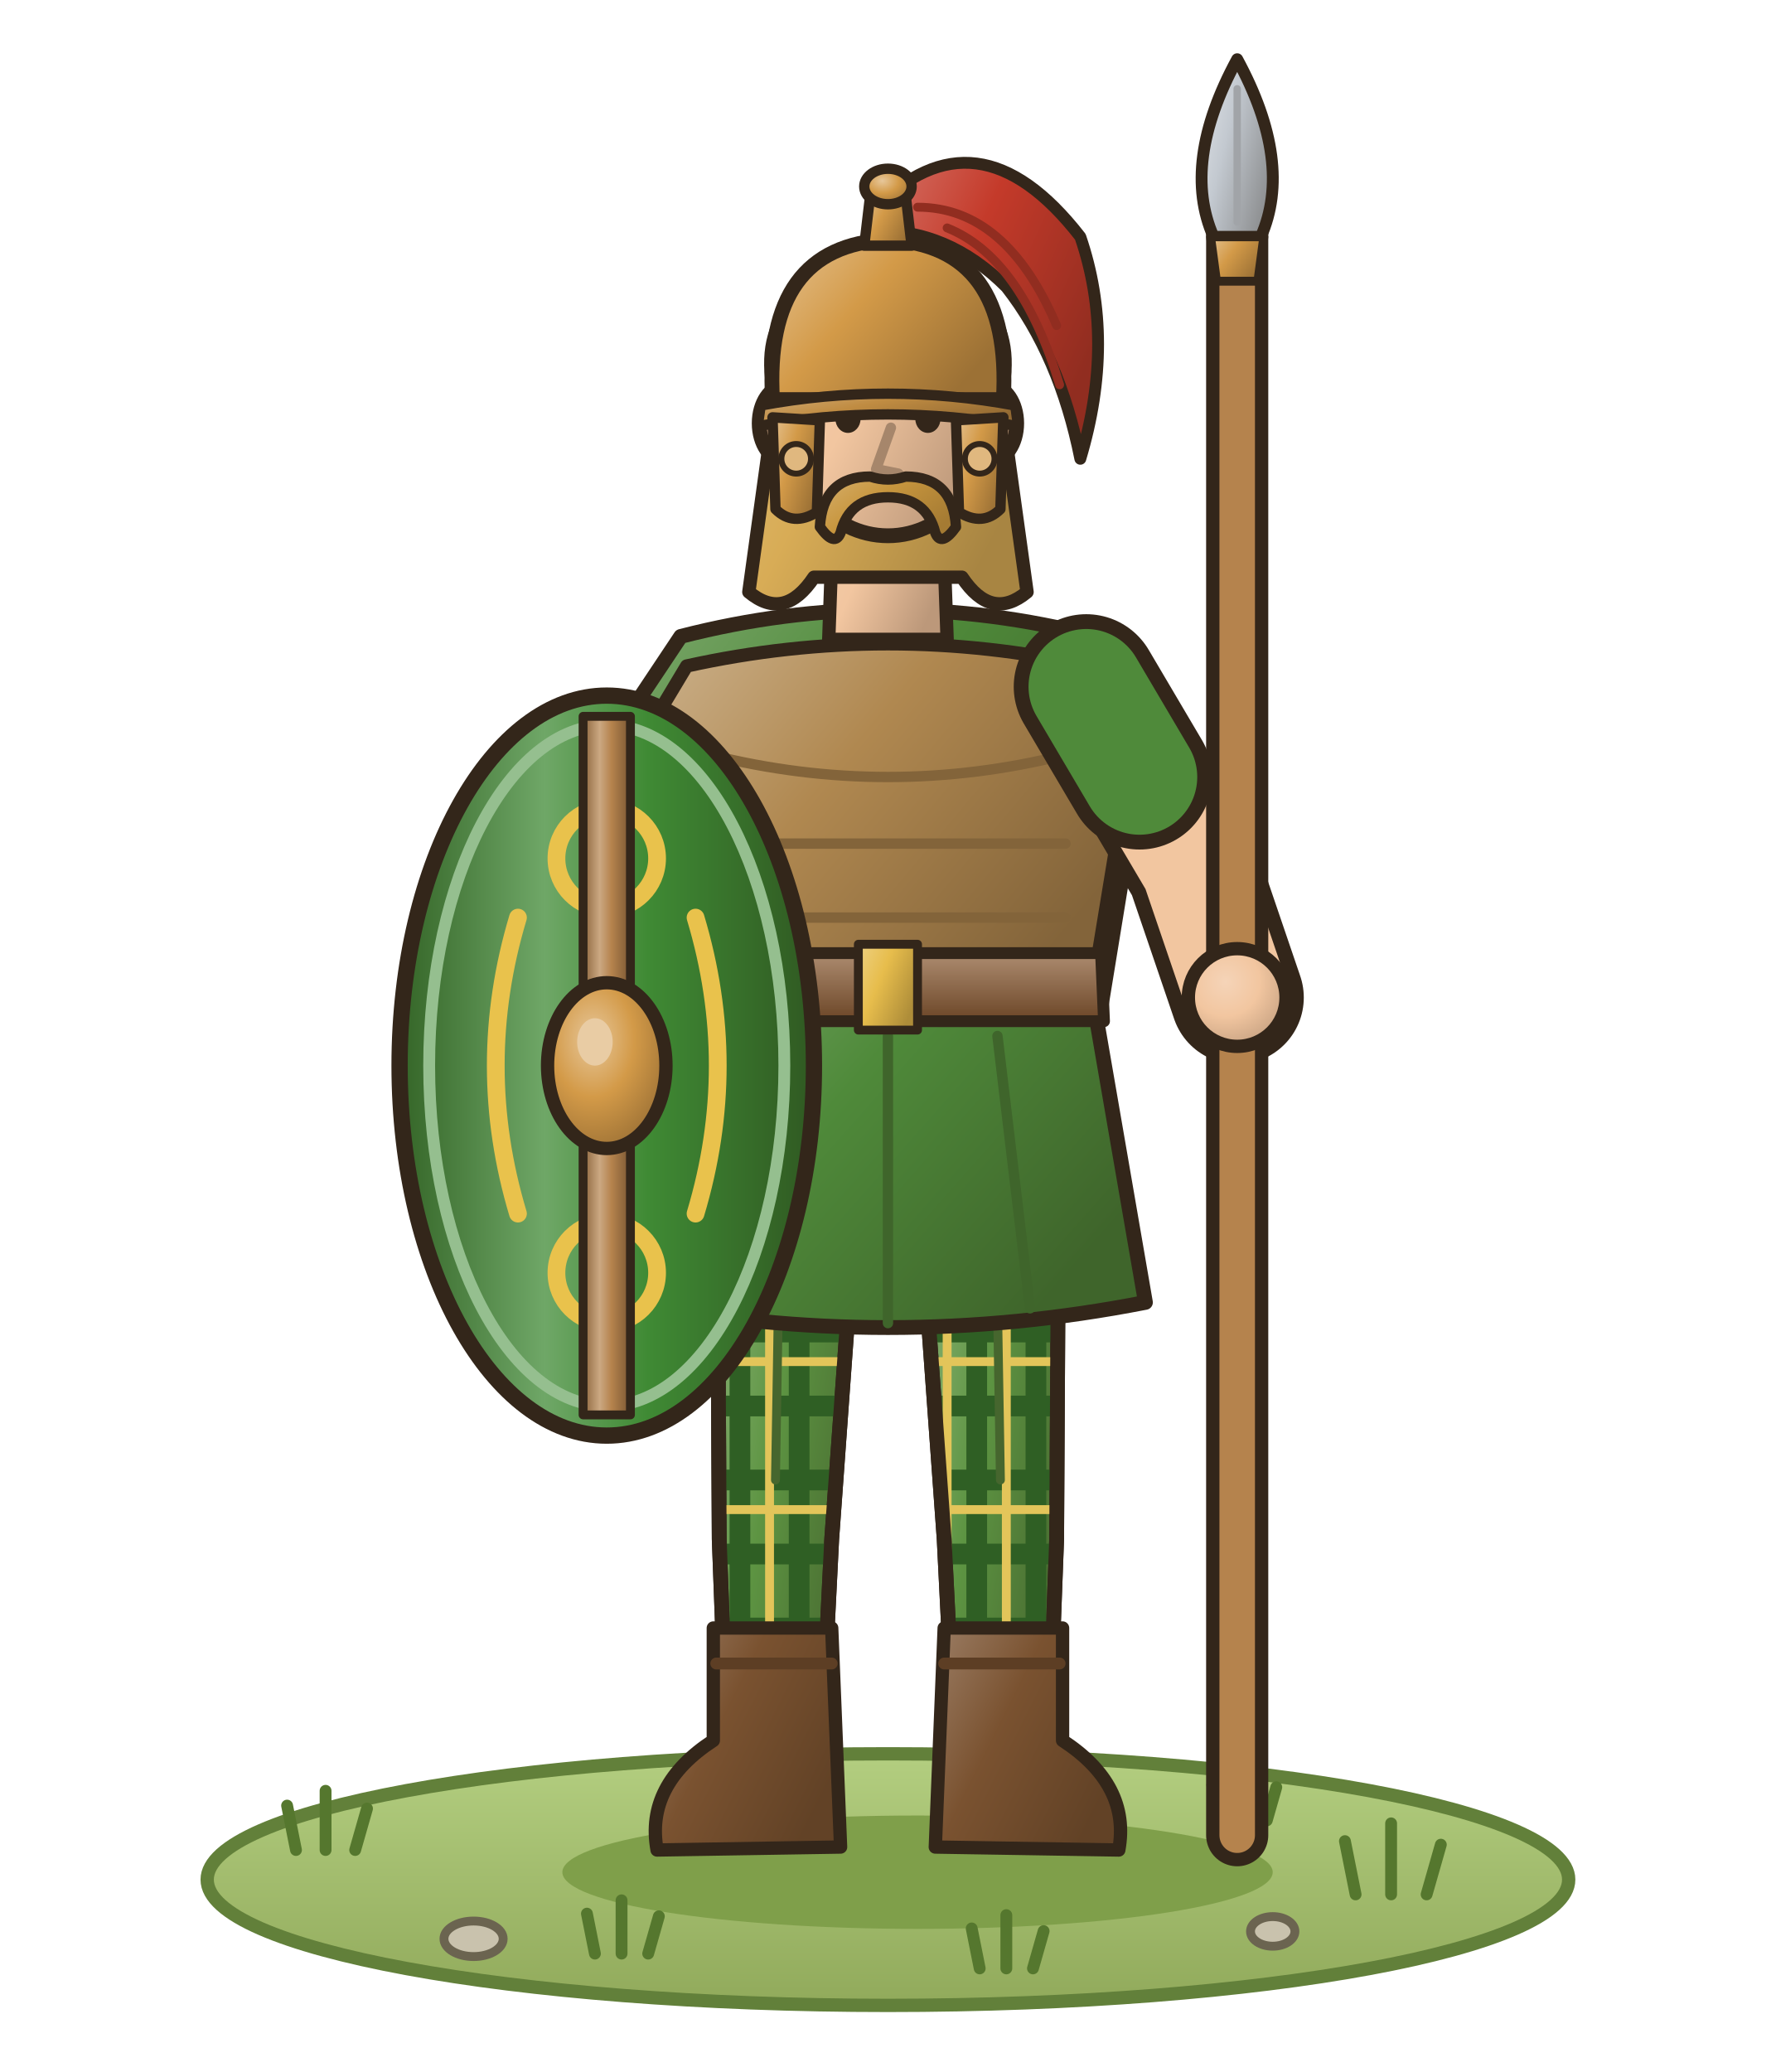
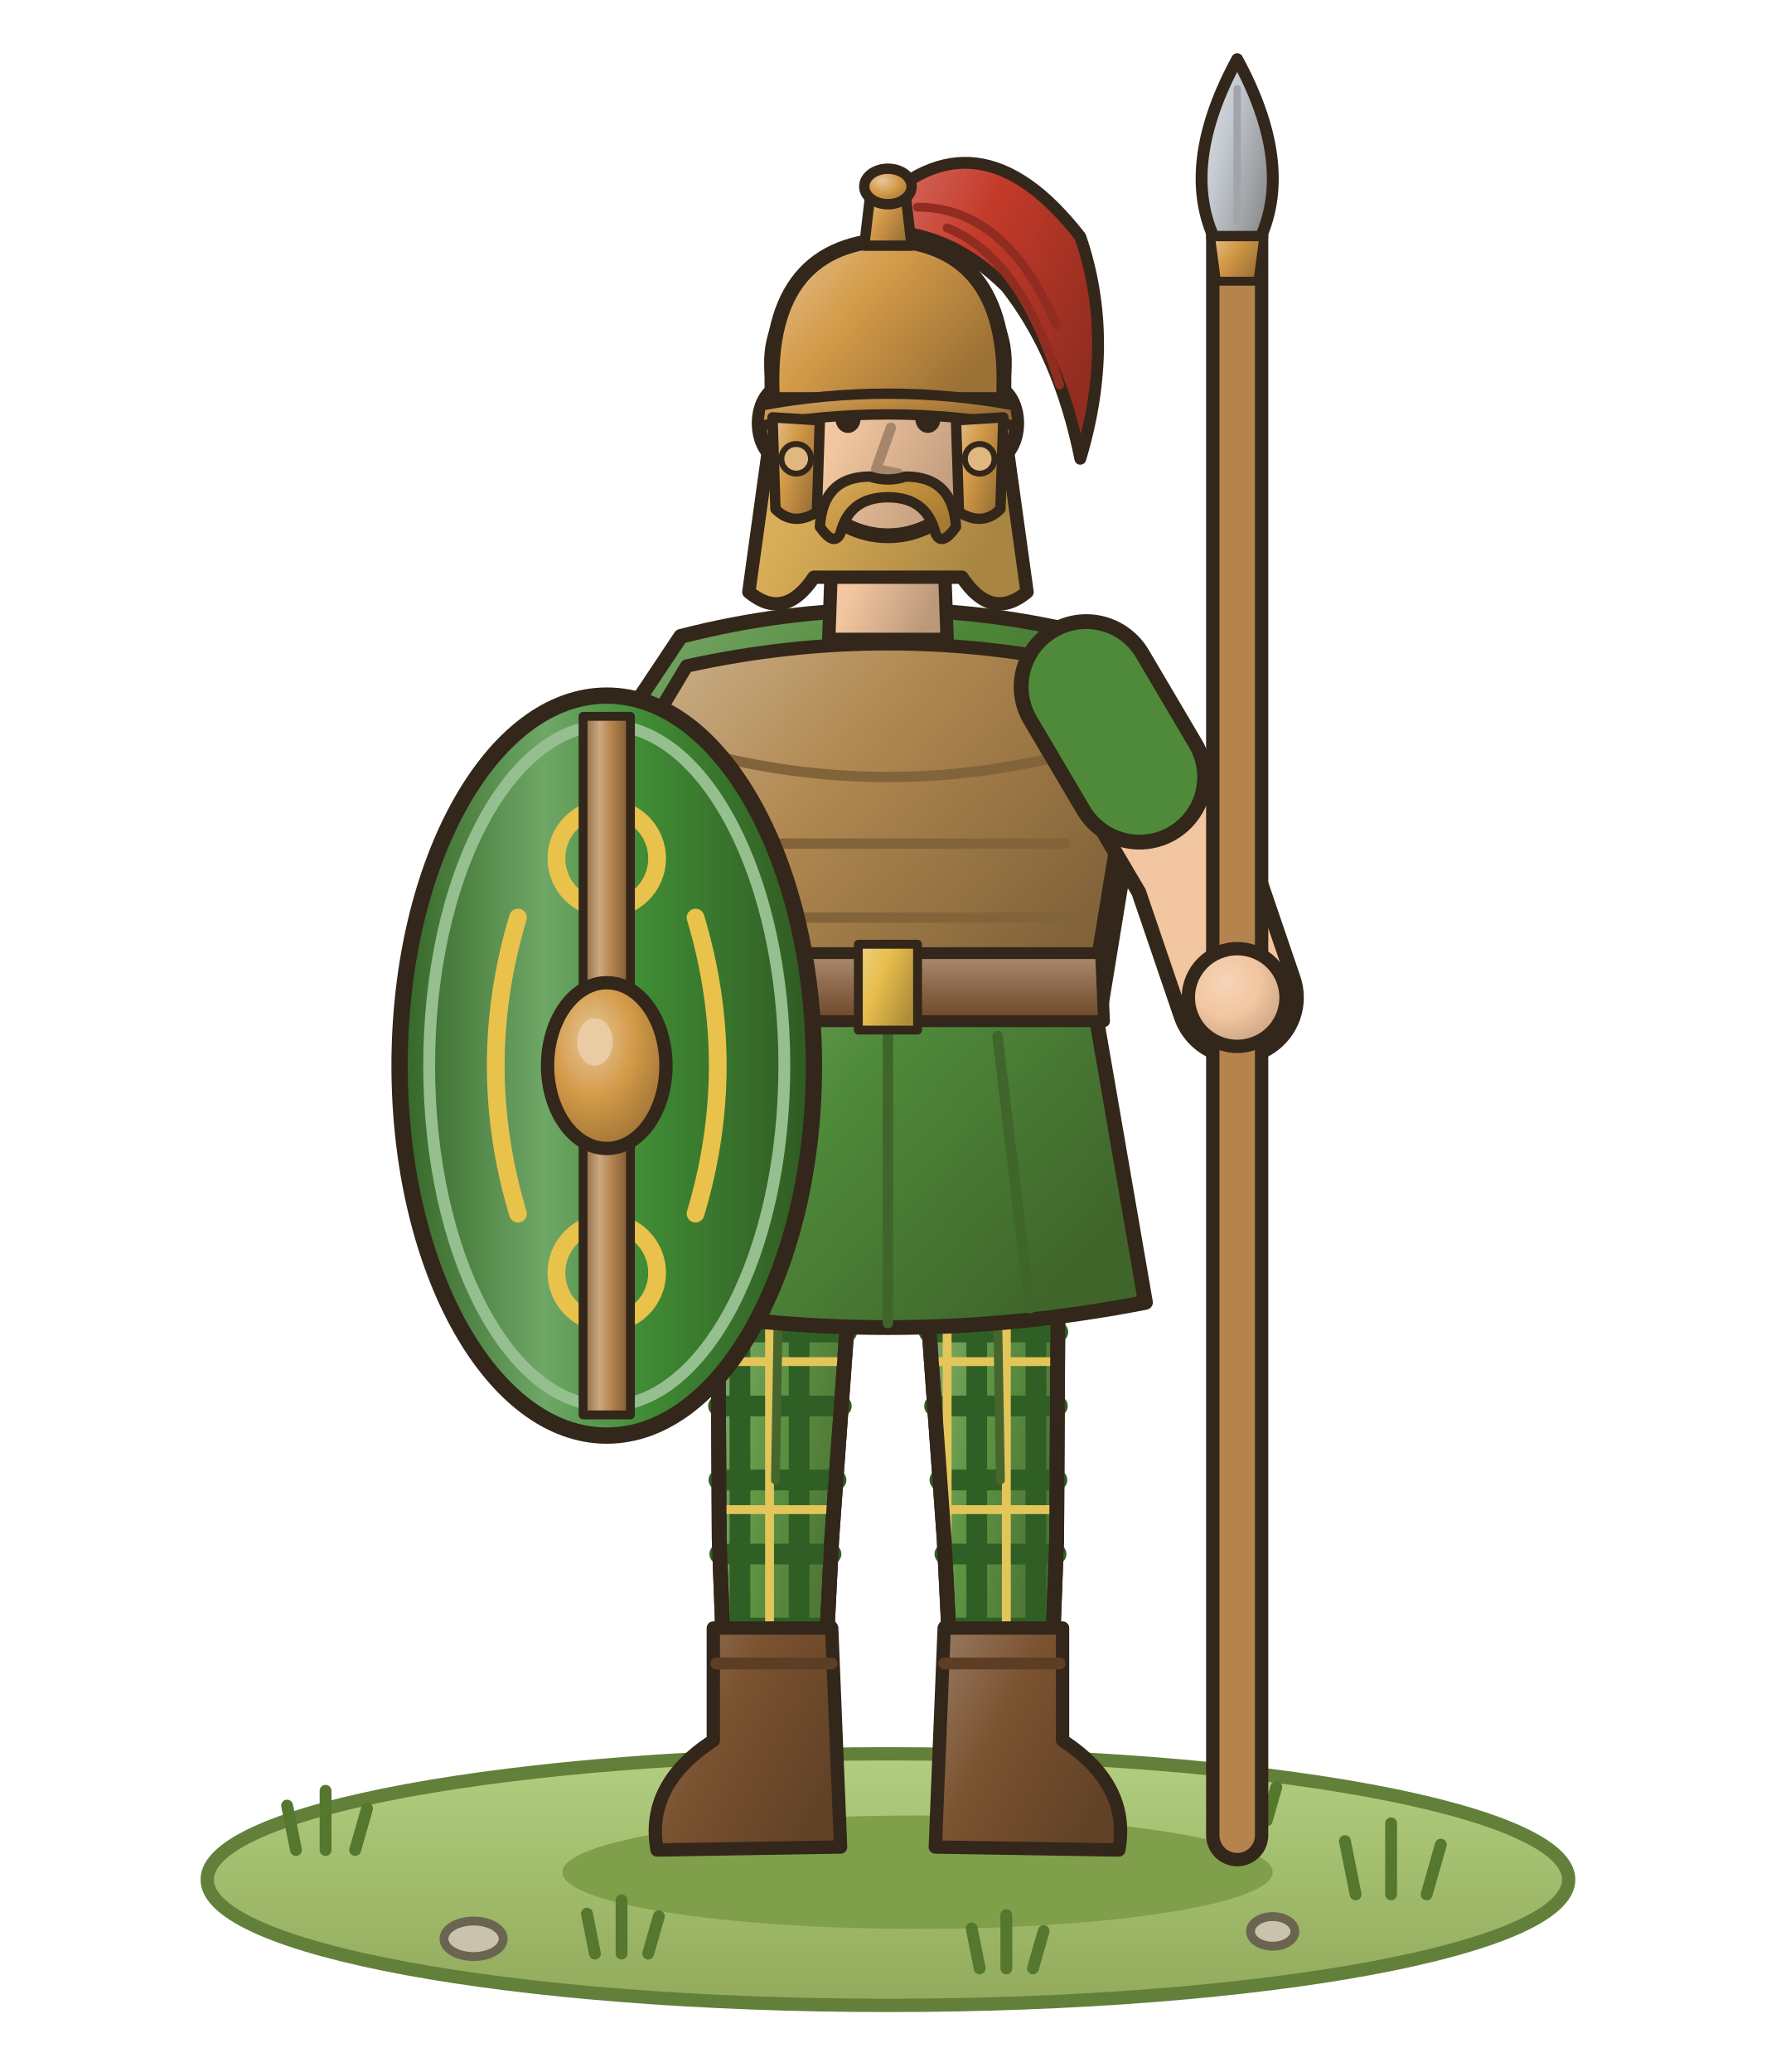
<svg xmlns="http://www.w3.org/2000/svg" viewBox="0 0 120 140">
  <defs>
    <linearGradient id="va6c56a" x2="0" y2="1">
      <stop offset="0" stop-color="#b3ce80" />
      <stop offset="1" stop-color="#91aa5b" />
    </linearGradient>
    <linearGradient id="d5d9442" x1="0" y1="0" x2="1" y2=".6">
      <stop offset="0" stop-color="#86af71" />
      <stop offset=".45" stop-color="#5d9442" />
      <stop offset="1" stop-color="#496c31" />
    </linearGradient>
-     <clipPath id="ck1">
-       <path d="M48.5,86L57.5,86L56.2,104L55.4,120L49.2,120L48.6,104ZM71.5,86L62.5,86L63.8,104L64.6,120L70.8,120L71.4,104Z" />
-     </clipPath>
    <linearGradient id="d7a5230" x1="0" y1="0" x2="1" y2=".6">
      <stop offset="0" stop-color="#9b7d64" />
      <stop offset=".45" stop-color="#7a5230" />
      <stop offset="1" stop-color="#624226" />
    </linearGradient>
    <linearGradient id="d4f8a3a" x1="0" y1="0" x2="1" y2=".6">
      <stop offset="0" stop-color="#7ba76b" />
      <stop offset=".45" stop-color="#4f8a3a" />
      <stop offset="1" stop-color="#3f652b" />
    </linearGradient>
    <linearGradient id="db08850" x1="0" y1="0" x2="1" y2=".6">
      <stop offset="0" stop-color="#ccb28d" />
      <stop offset=".45" stop-color="#b08850" />
      <stop offset="1" stop-color="#83643a" />
    </linearGradient>
    <linearGradient id="v8a5a32" x2="0" y2="1">
      <stop offset="0" stop-color="#ad8c70" />
      <stop offset="1" stop-color="#6b4526" />
    </linearGradient>
    <linearGradient id="de7bd4c" x1="0" y1="0" x2="1" y2=".6">
      <stop offset="0" stop-color="#eed182" />
      <stop offset=".45" stop-color="#e7bd4c" />
      <stop offset="1" stop-color="#ae8d39" />
    </linearGradient>
    <linearGradient id="df2c6a0" x1="0" y1="0" x2="1" y2=".6">
      <stop offset="0" stop-color="#f3ccaa" />
      <stop offset=".45" stop-color="#f2c6a0" />
      <stop offset="1" stop-color="#bc987a" />
    </linearGradient>
    <linearGradient id="dd8ac56" x1="0" y1="0" x2="1" y2=".6">
      <stop offset="0" stop-color="#e0bd78" />
      <stop offset=".45" stop-color="#d8ac56" />
      <stop offset="1" stop-color="#a88542" />
    </linearGradient>
    <linearGradient id="dc8963e" x1="0" y1="0" x2="1" y2=".6">
      <stop offset="0" stop-color="#d6b06e" />
      <stop offset=".45" stop-color="#c8963e" />
      <stop offset="1" stop-color="#a57b33" />
    </linearGradient>
    <linearGradient id="dc43a2a" x1="0" y1="0" x2="1" y2=".6">
      <stop offset="0" stop-color="#d6756a" />
      <stop offset=".45" stop-color="#c43a2a" />
      <stop offset="1" stop-color="#912d20" />
    </linearGradient>
    <linearGradient id="dd39a48" x1="0" y1="0" x2="1" y2=".6">
      <stop offset="0" stop-color="#e5c291" />
      <stop offset=".45" stop-color="#d39a48" />
      <stop offset="1" stop-color="#9c7135" />
    </linearGradient>
    <linearGradient id="dc08c42" x1="0" y1="0" x2="1" y2=".6">
      <stop offset="0" stop-color="#d3ae7b" />
      <stop offset=".45" stop-color="#c08c42" />
      <stop offset="1" stop-color="#926932" />
    </linearGradient>
    <radialGradient id="rd39a48" cx=".38" cy=".34" r=".7">
      <stop offset="0" stop-color="#e7c79a" />
      <stop offset=".5" stop-color="#d39a48" />
      <stop offset="1" stop-color="#9f7336" />
    </radialGradient>
    <linearGradient id="dc3c9d0" x1="0" y1="0" x2="1" y2=".6">
      <stop offset="0" stop-color="#e1e4e8" />
      <stop offset=".45" stop-color="#c3c9d0" />
      <stop offset="1" stop-color="#909294" />
    </linearGradient>
    <radialGradient id="rf2c6a0" cx=".38" cy=".34" r=".7">
      <stop offset="0" stop-color="#f5d4b8" />
      <stop offset=".5" stop-color="#f2c6a0" />
      <stop offset="1" stop-color="#c7a282" />
    </radialGradient>
    <linearGradient id="s3f8a34">
      <stop offset="0" stop-color="#346527" />
      <stop offset=".35" stop-color="#6fa767" />
      <stop offset=".6" stop-color="#3f8a34" />
      <stop offset="1" stop-color="#305922" />
    </linearGradient>
    <linearGradient id="sb5834d">
      <stop offset="0" stop-color="#8a633a" />
      <stop offset=".35" stop-color="#cba882" />
      <stop offset=".6" stop-color="#b5834d" />
      <stop offset="1" stop-color="#7a5733" />
    </linearGradient>
  </defs>
  <g stroke="#33261a" stroke-width="1" stroke-linejoin="round" stroke-linecap="round">
    <ellipse cx="60" cy="127" rx="46" ry="8.5" fill="url(#va6c56a)" stroke="#62803a" stroke-width=".9" />
    <ellipse cx="62" cy="126.5" rx="24" ry="3.83" fill="#7f9f4a" stroke="none" />
    <path d="M20,125 19.4,122M22,125 22,121M24,125 24.8,122.2" fill="none" stroke="#55772e" stroke-width=".8" />
    <path d="M91.6,128 90.88,124.4M94,128 94,123.2M96.4,128 97.36,124.64" fill="none" stroke="#55772e" stroke-width=".8" />
    <path d="M40.2,132 39.66,129.3M42,132 42,128.4M43.8,132 44.52,129.48" fill="none" stroke="#55772e" stroke-width=".8" />
    <path d="M82.4,123 81.92,120.6M84,123 84,119.8M85.6,123 86.24,120.76" fill="none" stroke="#55772e" stroke-width=".8" />
    <path d="M66.2,133 65.66,130.3M68,133 68,129.4M69.8,133 70.52,130.48" fill="none" stroke="#55772e" stroke-width=".8" />
    <ellipse cx="32" cy="131" rx="2" ry="1.2" fill="#c9c2ad" stroke="#6b6450" stroke-width=".6" />
    <ellipse cx="86" cy="130.5" rx="1.5" ry="1" fill="#c9c2ad" stroke="#6b6450" stroke-width=".6" />
    <path d="M48.5,86 57.5,86 56.2,104 55.4,120 49.2,120 48.6,104Z" fill="url(#d5d9442)" />
    <path d="M71.5,86 62.5,86 63.8,104 64.6,120 70.8,120 71.4,104Z" fill="url(#d5d9442)" />
-     <g clip-path="url(#ck1)">
-       <path d="M50,84V122M54,84V122M62,84V122M66,84V122M70,84V122M44,90H76M44,95H76M44,100H76M44,105H76M44,110H76M44,115H76M44,120H76" fill="none" stroke="#2f5f24" stroke-width="1.4" />
-       <path d="M52,84V122M64,84V122M68,84V122M44,92H76M44,102H76M44,112H76" fill="none" stroke="#e3c55a" stroke-width=".6" />
-     </g>
+     <path d="M50,86 50,120M54,86 54,120M66,86 66,120M70,86 70,120M48.52,90 57.21,90M62.79,90 71.48,90M48.55,95 56.85,95M63.15,95 71.45,95M48.58,100 56.49,100M63.51,100 71.42,100M48.64,105 56.15,105M63.85,105 71.36,105M48.83,110 55.9,110M64.1,110 71.17,110M49.01,115 55.65,115M64.35,115 70.99,115M49.2,120 55.4,120M64.6,120 70.8,120" fill="none" stroke="#2f5f24" stroke-width="1.4" />
+     <path d="M52,86 52,120M64,86 64,108M68,86 68,120M48.53,92 57.07,92M62.93,92 71.47,92M48.59,102 56.34,102M63.66,102 71.41,102M48.9,112 55.8,112M64.2,112 71.1,112" fill="none" stroke="#e3c55a" stroke-width=".6" />
    <path d="M48.5,86 57.5,86 56.2,104 55.4,120 49.2,120 48.6,104ZM71.5,86 62.5,86 63.8,104 64.6,120 70.8,120 71.4,104Z" fill="none" />
    <path d="M52.6,88 52.4,100M67.4,88 67.6,100" fill="none" stroke="#46662e" stroke-width=".6" />
    <path d="M48.2,110 56.2,110 56.8,124.8 44.4,125Q43.6,120.6 48.2,117.6Z" fill="url(#d7a5230)" stroke-width=".9" />
    <path d="M71.8,110 63.8,110 63.2,124.8 75.6,125Q76.4,120.6 71.8,117.6Z" fill="url(#d7a5230)" stroke-width=".9" />
    <path d="M48.4,112.4H56.2M63.8,112.4H71.6" fill="none" stroke="#5d3e24" stroke-width=".8" />
    <path d="M46.4,66 73.6,66 77.4,88Q60,91.4 42.6,88Z" fill="url(#d4f8a3a)" />
    <path d="M52.6,70 50.6,88.4M60,70V89.4M67.4,70 69.6,88.4" fill="none" stroke="#3f652b" stroke-width=".7" />
    <path d="M46,43Q60,39.4 74,43L77.6,48.4 74.4,68 45.6,68 42.4,48.4Z" fill="url(#d4f8a3a)" />
    <path d="M46.4,45Q60,42 73.6,45L76.6,50 73.8,67 46.2,67 43.4,50Z" fill="url(#db08850)" stroke-width=".9" />
    <path d="M48,51Q60,54 72,51M48,57H72M48,62H72" fill="none" stroke="#83643a" stroke-width=".7" />
    <path d="M45.6,64.4 74.4,64.4 74.6,69 45.4,69Z" fill="url(#v8a5a32)" stroke-width=".8" />
    <path d="M58,63.8 62,63.8 62,69.6 58,69.6Z" fill="url(#de7bd4c)" stroke-width=".6" />
    <path d="M56.4,32 63.6,32 64,43.2 56,43.2Z" fill="url(#df2c6a0)" stroke-width=".9" />
    <g transform="translate(60,28)">
      <path d="M-7.6,-1Q-9.5,-9 0,-9.6 9.5,-9 7.6,-1L9.4,12Q7,14 5,11L-5,11Q-7,14-9.4,12Z" fill="url(#dd8ac56)" stroke-width=".9" />
      <ellipse cx="-7" cy=".6" rx="1.7" ry="2.5" fill="#f2c6a0" />
      <ellipse cx="7" cy=".6" rx="1.7" ry="2.5" fill="#f2c6a0" />
      <ellipse rx="7" ry="8.2" fill="url(#df2c6a0)" />
      <path d="M-4.5,-1.9-1.5,-1.3M4.5,-1.9 1.5,-1.3" fill="none" stroke="#5a3a20" stroke-width=".9" />
      <ellipse cx="-2.7" cy=".3" rx=".85" ry=".95" fill="#33261a" stroke="none" />
      <ellipse cx="2.7" cy=".3" rx=".85" ry=".95" fill="#33261a" stroke="none" />
      <path d="M.2,.9-.8,3.7 .7,4" fill="none" stroke="#a6866b" stroke-width=".7" />
      <path d="M-4.6,7.6Q-4.4,4.2-1.2,4.2 0,4.6 1.2,4.2 4.4,4.2 4.6,7.6 3.6,9 3.2,8 2.6,5.6 0,5.6-2.6,5.6-3.2,8-3.6,9-4.6,7.6Z" fill="url(#dc8963e)" stroke-width=".7" />
      <path d="M-7.4,0Q-8,-9.4 0,-9.4 8,-9.4 7.4,0 6.6,-5 3,-5.6 0,-4.4-3,-5.6-6.6,-5-7.4,0Z" fill="url(#dd8ac56)" stroke-width=".9" />
      <path d="M-1,-13.8Q6,-21 13,-12 15.4,-5 13,3 11.6,-4 8,-8.6 4,-12.6-1,-12.4Z" fill="url(#dc43a2a)" stroke-width=".8" />
      <path d="M2,-14Q8,-14 11.4,-6M4,-12.6Q9,-10.6 11.6,-2" fill="none" stroke="#912d20" stroke-width=".6" />
      <path d="M-7.8,-1Q-8.4,-11.4 0,-11.8 8.4,-11.4 7.8,-1Z" fill="url(#dd39a48)" />
      <path d="M-8.6,-.6Q0,-2.2 8.6,-.6L8.8,.8Q0,-.8-8.8,.8Z" fill="url(#dc08c42)" stroke-width=".7" />
      <path d="M-1.6,-11.4 1.6,-11.4 1.2,-14.8-1.2,-14.8Z" fill="url(#dd39a48)" stroke-width=".7" />
      <ellipse cx="0" cy="-15.4" rx="1.6" ry="1.2" fill="url(#rd39a48)" stroke-width=".7" />
      <path d="M-7.8,.2-4.6,.4-4.8,6.6Q-6.4,7.6-7.6,6.4Z" fill="url(#dd39a48)" stroke-width=".7" />
      <path d="M7.8,.2 4.6,.4 4.8,6.6Q6.4,7.6 7.6,6.4Z" fill="url(#dd39a48)" stroke-width=".7" />
      <circle cx="-6.2" cy="3" r="1" fill="#e0b87f" stroke-width=".4" />
      <circle cx="6.2" cy="3" r="1" fill="#e0b87f" stroke-width=".4" />
    </g>
    <path d="M73.4,46.4 80.6,58.6 83.6,67.4" fill="none" stroke-width="9" />
    <path d="M73.4,46.4 80.6,58.6 83.6,67.4" fill="none" stroke="#f2c6a0" stroke-width="7" />
    <path d="M73.4,46.4 77,52.5" fill="none" stroke-width="9.8" />
    <path d="M73.4,46.4 77,52.5" fill="none" stroke="#4f8a3a" stroke-width="7.8" />
    <path d="M83.6,124 83.6,14" fill="none" stroke-width="4.2" />
    <path d="M83.6,124 83.6,14" fill="none" stroke="#b5834d" stroke-width="2.4" />
    <path d="M83.6,4Q87.4,11 85.2,16L82,16Q79.8,11 83.6,4Z" fill="url(#dc3c9d0)" stroke-width=".8" />
    <path d="M83.6,6V15" fill="none" stroke="#a1a4a8" stroke-width=".5" />
    <path d="M81.8,16 85.4,16 85,19 82.2,19Z" fill="url(#dd39a48)" stroke-width=".6" />
    <circle cx="83.6" cy="67.4" r="3.3" fill="url(#rf2c6a0)" stroke-width=".9" />
    <g transform="translate(41,72)">
      <ellipse rx="14" ry="25" fill="url(#s3f8a34)" stroke-width="1.1" />
      <ellipse rx="12" ry="23" fill="none" stroke="#95bf8f" stroke-width=".8" />
      <circle cx="0" cy="-14" r="3.4" fill="none" stroke="#e9c24c" stroke-width="1.2" />
      <circle cx="0" cy="14" r="3.4" fill="none" stroke="#e9c24c" stroke-width="1.2" />
      <path d="M-6,-10Q-9,0-6,10M6,-10Q9,0 6,10" fill="none" stroke="#e9c24c" stroke-width="1.2" />
      <path d="M-1.6,-23.6 1.6,-23.6 1.6,23.6-1.6,23.6Z" fill="url(#sb5834d)" stroke-width=".6" />
      <ellipse rx="4" ry="5.6" fill="url(#rd39a48)" stroke-width=".9" />
      <ellipse cx="-.8" cy="-1.6" rx="1.2" ry="1.6" fill="#e9cca4" stroke="none" />
    </g>
  </g>
</svg>
